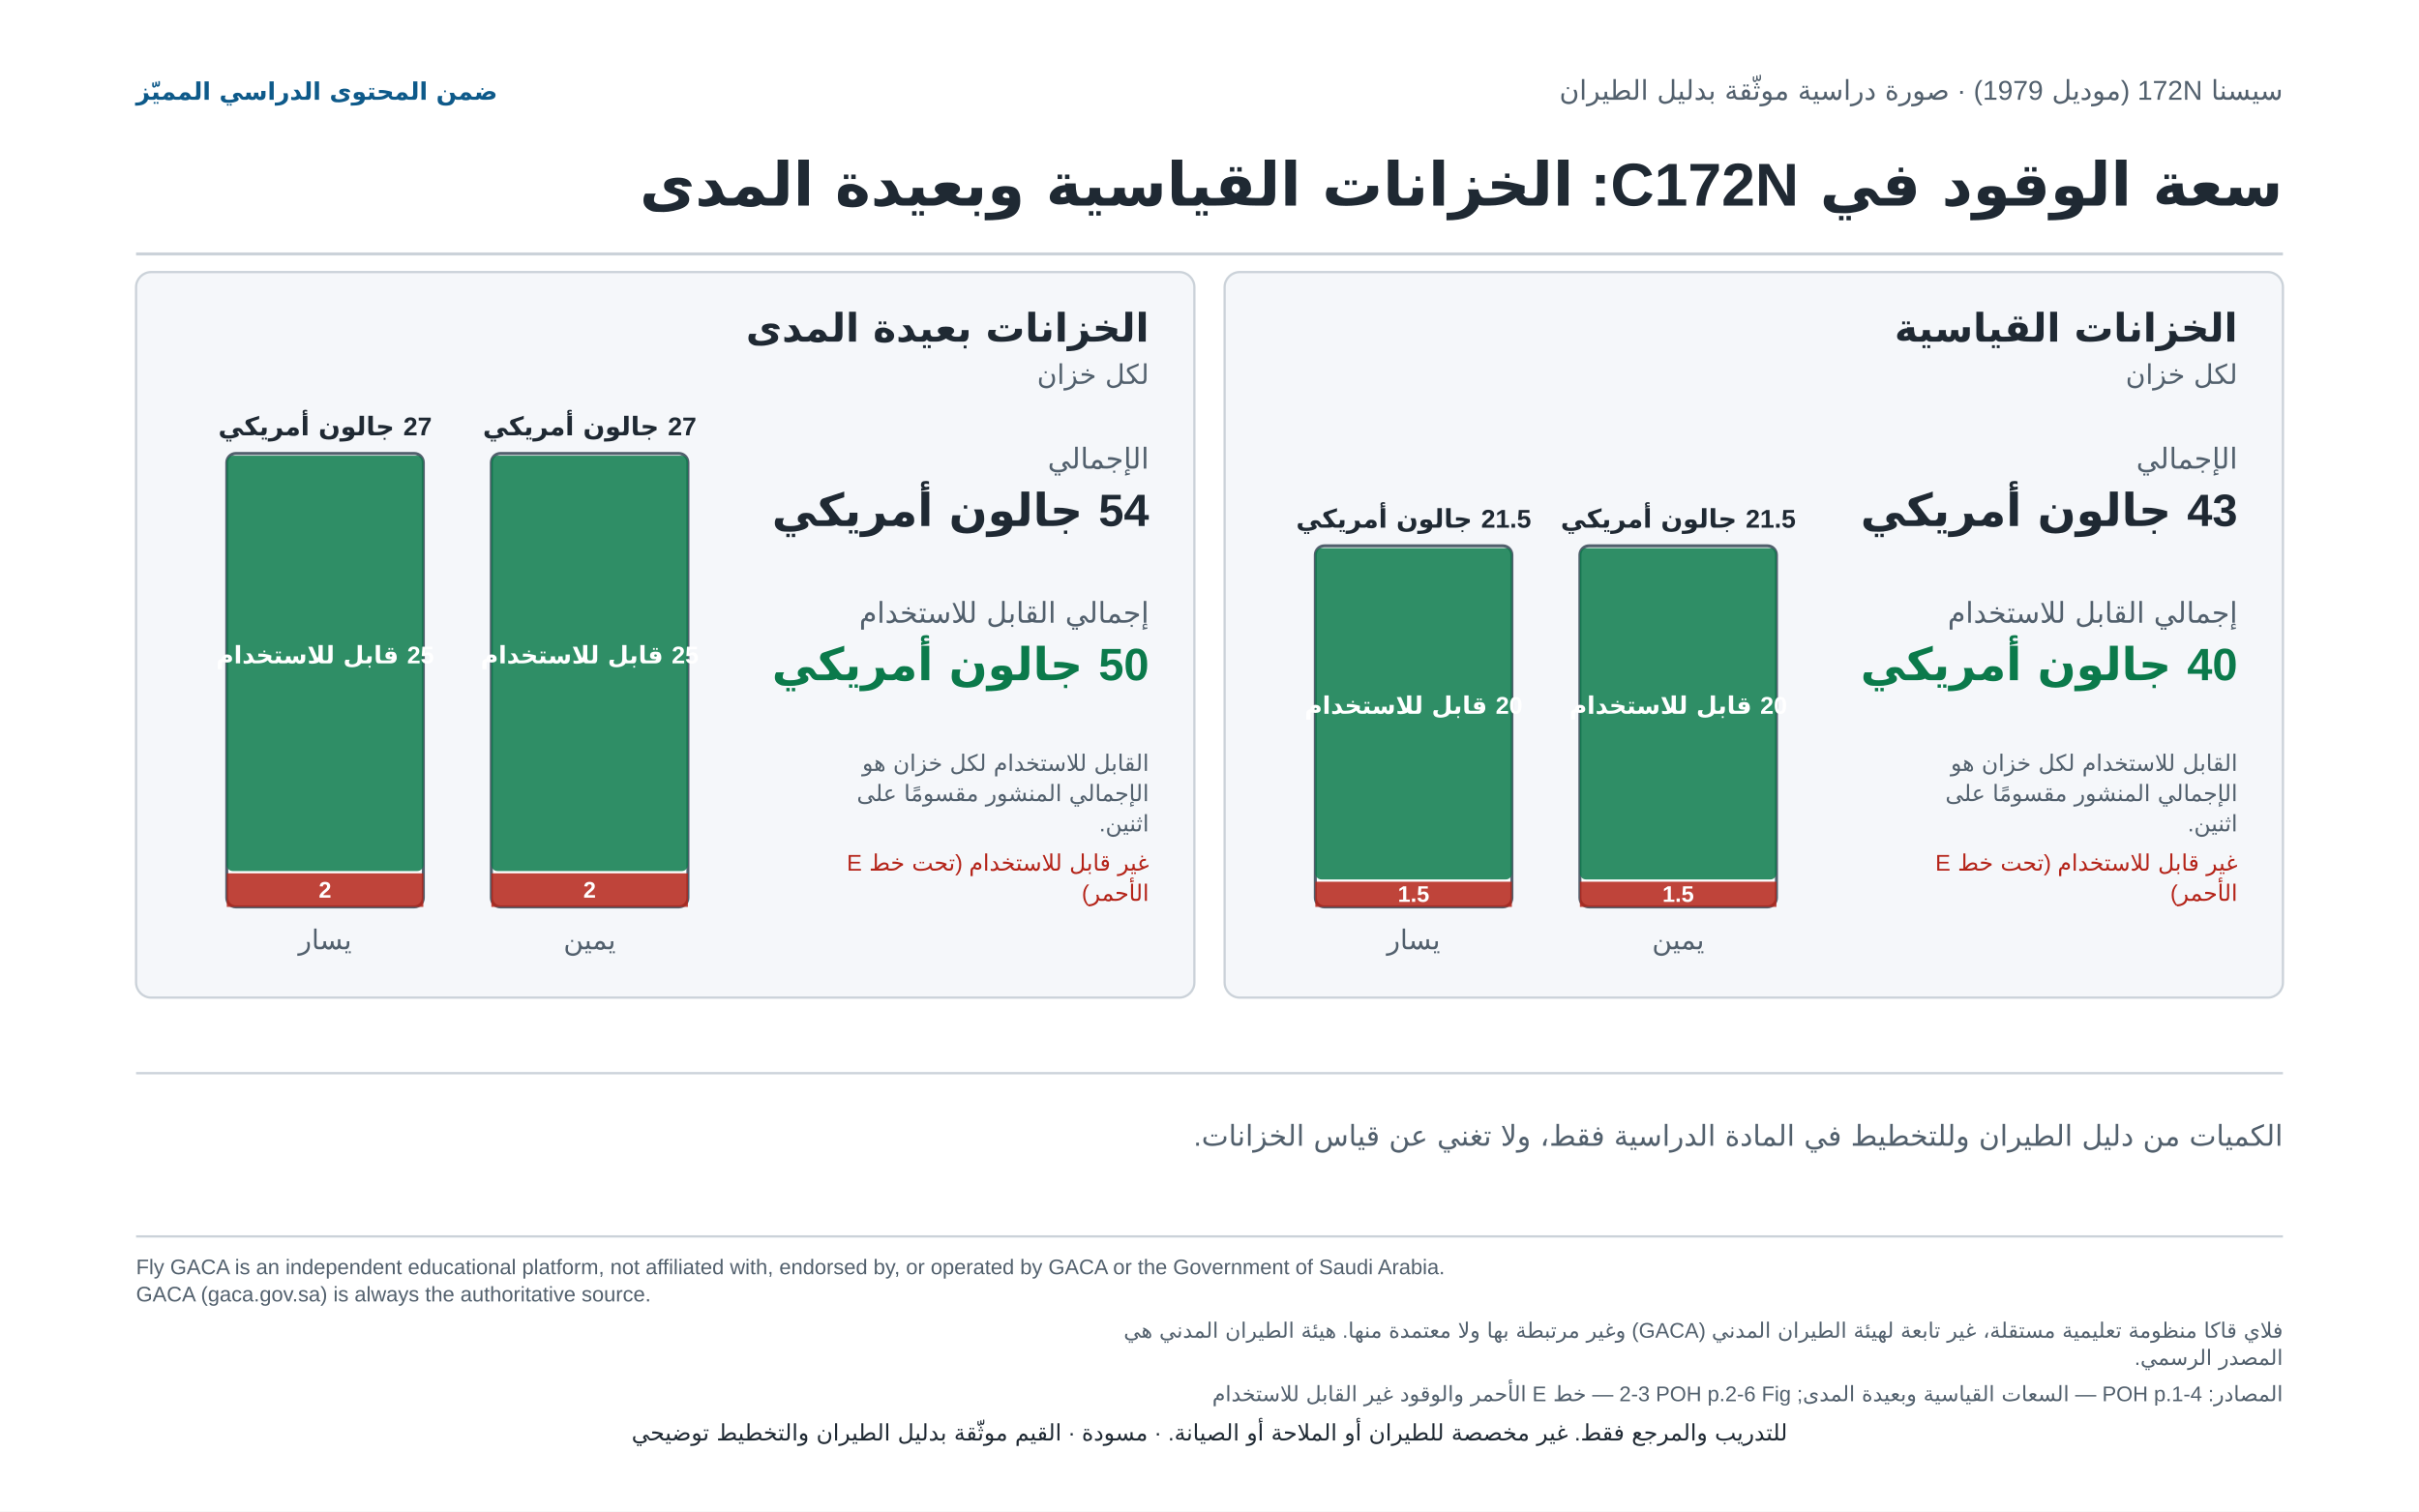
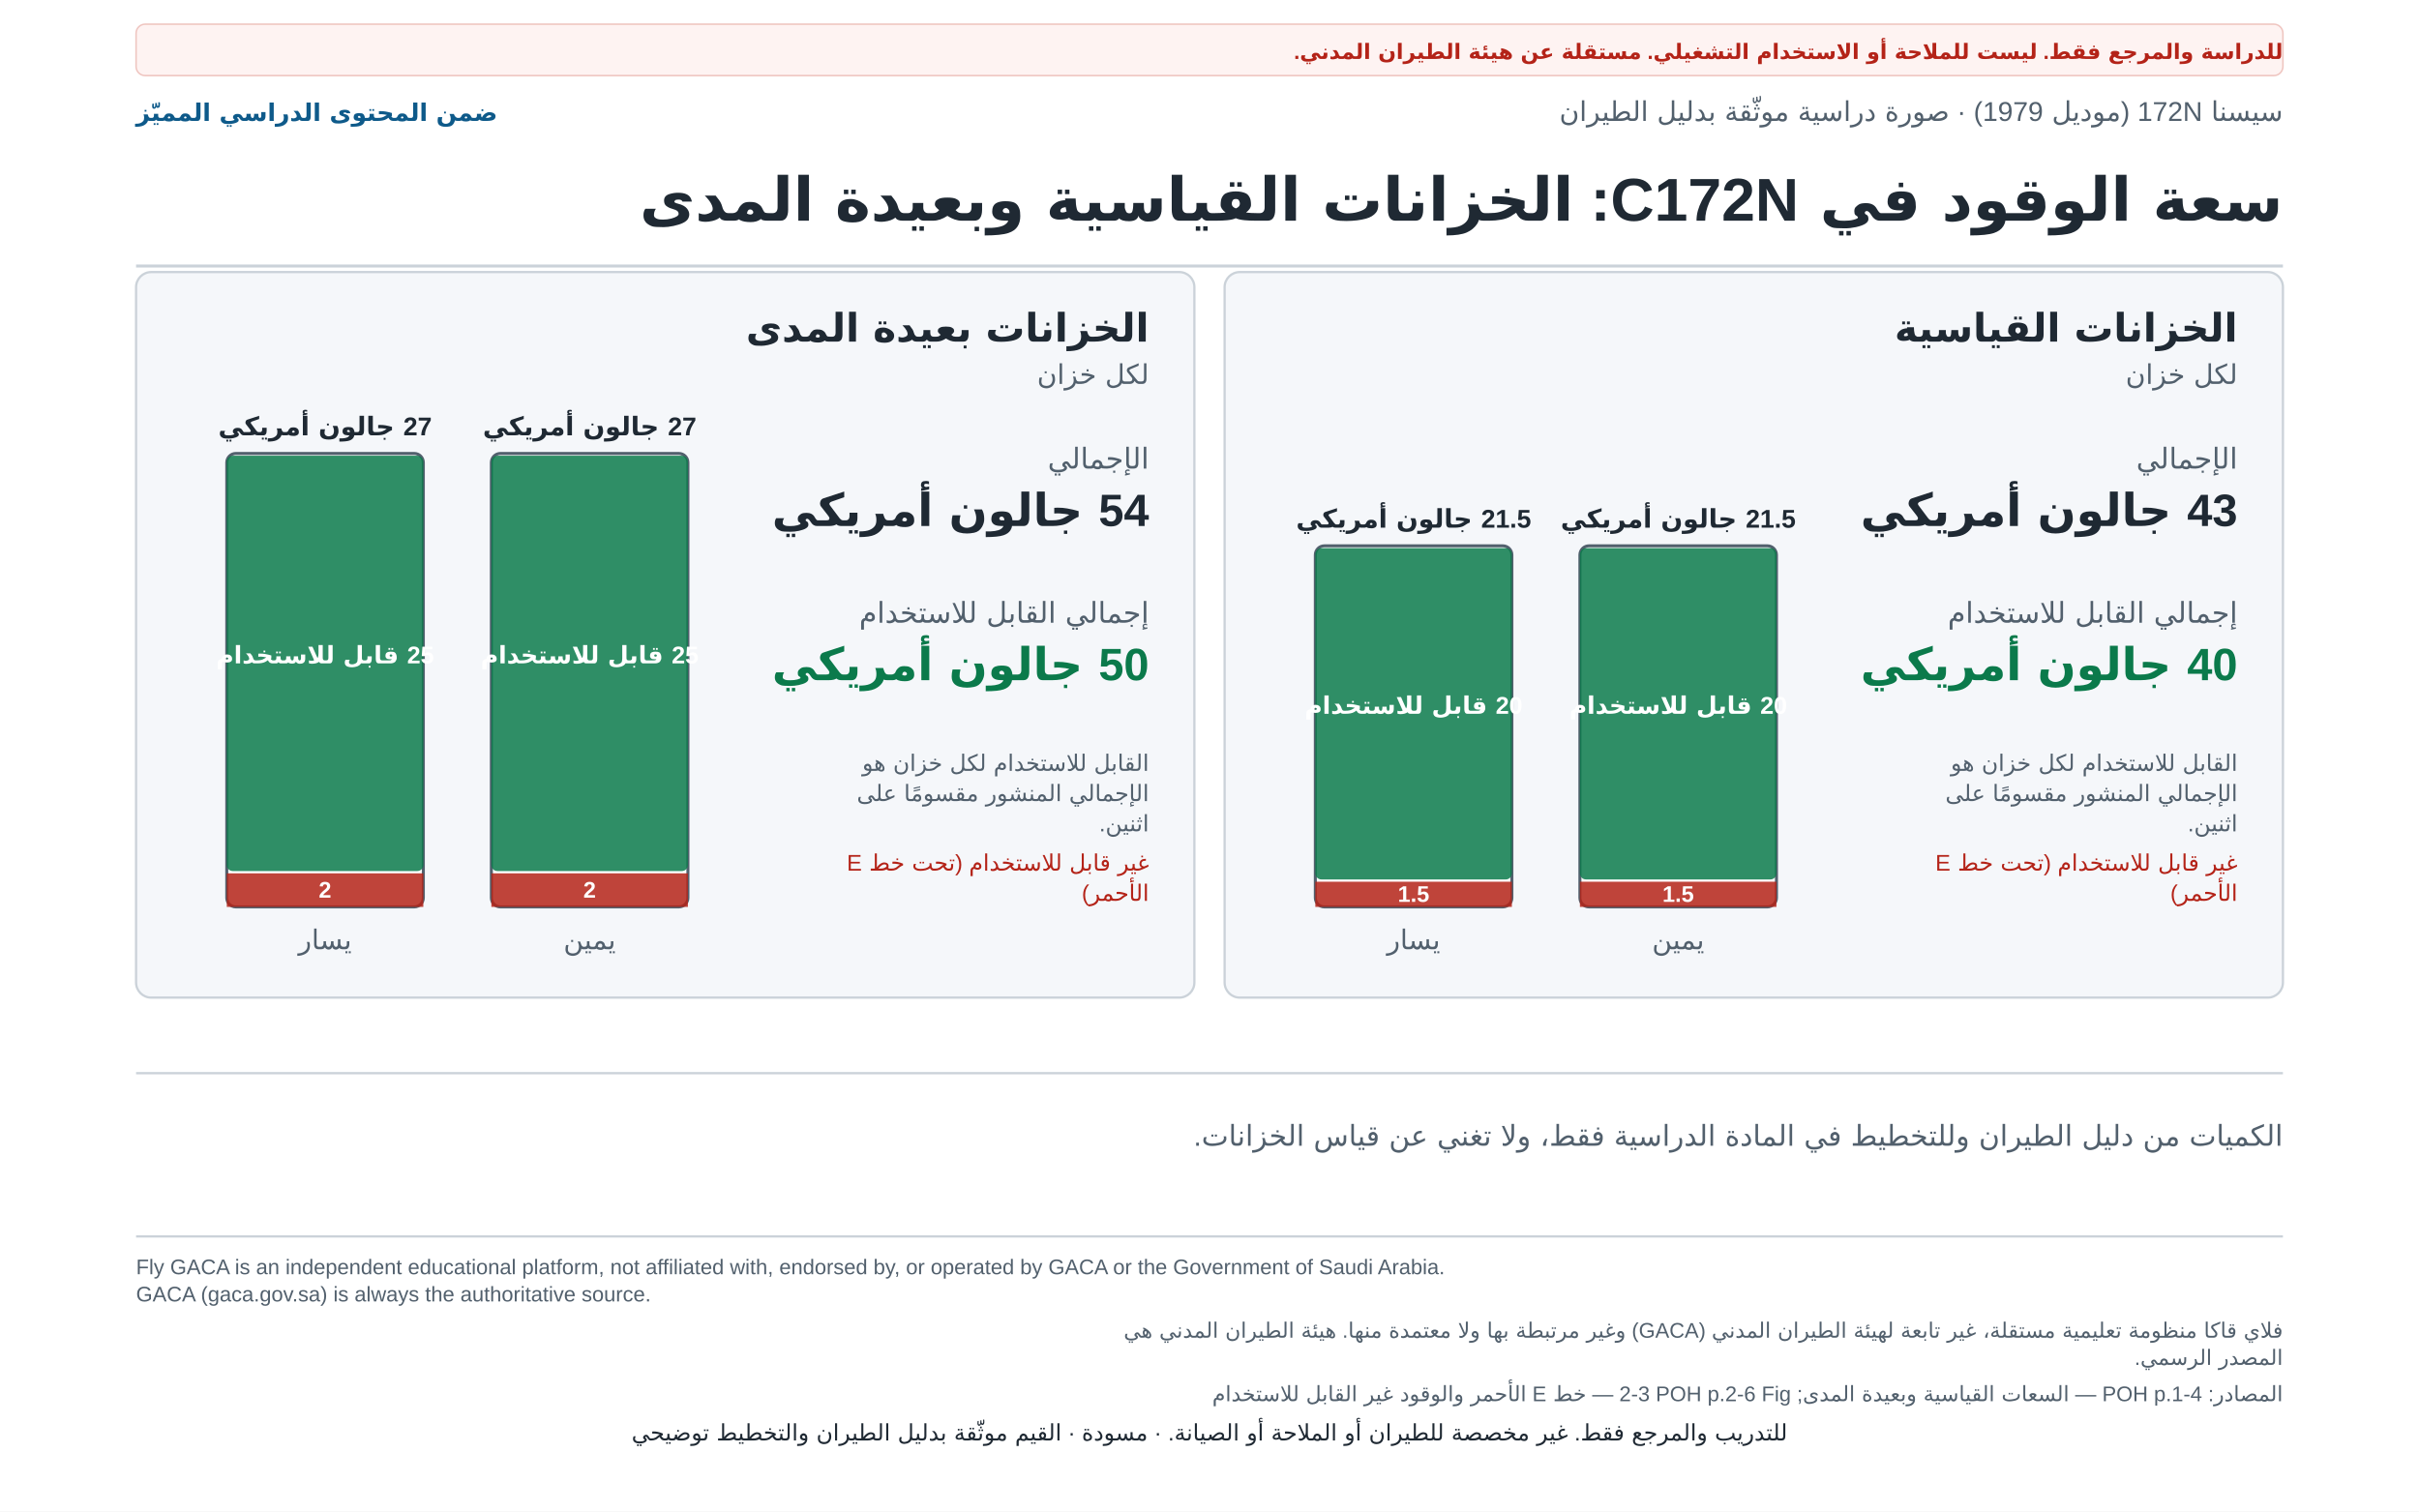
<svg xmlns="http://www.w3.org/2000/svg" viewBox="0 0 1600 1000" width="1600" height="1000" direction="rtl" lang="ar" role="img" aria-labelledby="t">
  <rect x="0" y="0" width="1600" height="1000" fill="#FFFFFF" />
-   <text x="1510" y="66" text-anchor="start" font-family="IBM Plex Sans, IBM Plex Sans Arabic, Helvetica Neue, Arial, sans-serif" font-size="18" fill="#52606D">سيسنا 172N (موديل ⁦1979⁩) · صورة دراسية موثّقة بدليل الطيران</text>
-   <text x="90" y="66" text-anchor="end" font-family="IBM Plex Sans, IBM Plex Sans Arabic, Helvetica Neue, Arial, sans-serif" font-size="16" font-weight="600" fill="#0E5A8A">ضمن المحتوى الدراسي المميّز</text>
-   <text x="1510" y="136" text-anchor="start" font-family="IBM Plex Sans, IBM Plex Sans Arabic, Helvetica Neue, Arial, sans-serif" font-size="40" font-weight="600" fill="#1F2933">سعة الوقود في C172N: الخزانات القياسية وبعيدة المدى</text>
-   <line x1="90" y1="168" x2="1510" y2="168" stroke="#CBD2D9" stroke-width="2" />
+   <rect x="90" y="16" width="1420" height="34" fill="#FEF3F2" stroke="#EFC5C0" stroke-width="1" rx="6" />
+   <text x="1510" y="39" text-anchor="start" font-family="IBM Plex Sans, IBM Plex Sans Arabic, Helvetica Neue, Arial, sans-serif" font-size="14" font-weight="600" fill="#B42318" direction="rtl">للدراسة والمرجع فقط. ليست للملاحة أو الاستخدام التشغيلي. مستقلة عن هيئة الطيران المدني.</text>
+   <text x="1510" y="80" text-anchor="start" font-family="IBM Plex Sans, IBM Plex Sans Arabic, Helvetica Neue, Arial, sans-serif" font-size="18" fill="#52606D">سيسنا 172N (موديل ⁦1979⁩) · صورة دراسية موثّقة بدليل الطيران</text>
+   <text x="90" y="80" text-anchor="end" font-family="IBM Plex Sans, IBM Plex Sans Arabic, Helvetica Neue, Arial, sans-serif" font-size="16" font-weight="600" fill="#0E5A8A">ضمن المحتوى الدراسي المميّز</text>
+   <text x="1510" y="146" text-anchor="start" font-family="IBM Plex Sans, IBM Plex Sans Arabic, Helvetica Neue, Arial, sans-serif" font-size="40" font-weight="600" fill="#1F2933">سعة الوقود في C172N: الخزانات القياسية وبعيدة المدى</text>
+   <line x1="90" y1="176" x2="1510" y2="176" stroke="#CBD2D9" stroke-width="2" />
  <g>
    <rect x="810" y="180" width="700" height="480" fill="#F5F7FA" stroke="#CBD2D9" stroke-width="1.5" rx="10" />
    <text x="1480" y="226" text-anchor="start" font-family="IBM Plex Sans, IBM Plex Sans Arabic, Helvetica Neue, Arial, sans-serif" font-size="26" font-weight="600" fill="#1F2933">الخزانات القياسية</text>
    <text x="1480" y="254" text-anchor="start" font-family="IBM Plex Sans, IBM Plex Sans Arabic, Helvetica Neue, Arial, sans-serif" font-size="18" fill="#52606D">لكل خزان</text>
    <rect x="870" y="361.11" width="130" height="238.89" fill="#FFFFFF" stroke="#52606D" stroke-width="2" rx="6" />
    <rect x="870" y="583.33" width="130" height="16.67" fill="#B42318" opacity="0.85" />
    <rect x="870" y="362.61" width="130" height="219.22" fill="#0B7A4B" opacity="0.85" rx="4" />
    <text x="935" y="628" text-anchor="middle" font-family="IBM Plex Sans, IBM Plex Sans Arabic, Helvetica Neue, Arial, sans-serif" font-size="18" fill="#52606D">يسار</text>
    <text x="935" y="349.11" text-anchor="middle" font-family="IBM Plex Sans, IBM Plex Sans Arabic, Helvetica Neue, Arial, sans-serif" font-size="17" font-weight="600" fill="#1F2933">21.5 جالون أمريكي</text>
    <text x="935" y="472.22" text-anchor="middle" font-family="IBM Plex Sans, IBM Plex Sans Arabic, Helvetica Neue, Arial, sans-serif" font-size="16" font-weight="600" fill="#FFFFFF">20 قابل للاستخدام</text>
    <text x="935" y="596.67" text-anchor="middle" font-family="IBM Plex Sans, IBM Plex Sans Arabic, Helvetica Neue, Arial, sans-serif" font-size="15" font-weight="600" fill="#FFFFFF">1.5</text>
    <rect x="1045" y="361.11" width="130" height="238.89" fill="#FFFFFF" stroke="#52606D" stroke-width="2" rx="6" />
    <rect x="1045" y="583.33" width="130" height="16.67" fill="#B42318" opacity="0.85" />
    <rect x="1045" y="362.61" width="130" height="219.22" fill="#0B7A4B" opacity="0.85" rx="4" />
    <text x="1110" y="628" text-anchor="middle" font-family="IBM Plex Sans, IBM Plex Sans Arabic, Helvetica Neue, Arial, sans-serif" font-size="18" fill="#52606D">يمين</text>
    <text x="1110" y="349.11" text-anchor="middle" font-family="IBM Plex Sans, IBM Plex Sans Arabic, Helvetica Neue, Arial, sans-serif" font-size="17" font-weight="600" fill="#1F2933">21.5 جالون أمريكي</text>
    <text x="1110" y="472.22" text-anchor="middle" font-family="IBM Plex Sans, IBM Plex Sans Arabic, Helvetica Neue, Arial, sans-serif" font-size="16" font-weight="600" fill="#FFFFFF">20 قابل للاستخدام</text>
    <text x="1110" y="596.67" text-anchor="middle" font-family="IBM Plex Sans, IBM Plex Sans Arabic, Helvetica Neue, Arial, sans-serif" font-size="15" font-weight="600" fill="#FFFFFF">1.5</text>
    <text x="1480" y="310" text-anchor="start" font-family="IBM Plex Sans, IBM Plex Sans Arabic, Helvetica Neue, Arial, sans-serif" font-size="19" fill="#52606D">الإجمالي</text>
    <text x="1480" y="348" text-anchor="start" font-family="IBM Plex Sans, IBM Plex Sans Arabic, Helvetica Neue, Arial, sans-serif" font-size="30" font-weight="600" fill="#1F2933">43 جالون أمريكي</text>
    <text x="1480" y="412" text-anchor="start" font-family="IBM Plex Sans, IBM Plex Sans Arabic, Helvetica Neue, Arial, sans-serif" font-size="19" fill="#52606D">إجمالي القابل للاستخدام</text>
    <text x="1480" y="450" text-anchor="start" font-family="IBM Plex Sans, IBM Plex Sans Arabic, Helvetica Neue, Arial, sans-serif" font-size="30" font-weight="600" fill="#0B7A4B">40 جالون أمريكي</text>
    <text x="1480" y="510" text-anchor="start" font-family="IBM Plex Sans, IBM Plex Sans Arabic, Helvetica Neue, Arial, sans-serif" font-size="15" fill="#52606D">القابل للاستخدام لكل خزان هو</text>
    <text x="1480" y="530" text-anchor="start" font-family="IBM Plex Sans, IBM Plex Sans Arabic, Helvetica Neue, Arial, sans-serif" font-size="15" fill="#52606D">الإجمالي المنشور مقسومًا على</text>
    <text x="1480" y="550" text-anchor="start" font-family="IBM Plex Sans, IBM Plex Sans Arabic, Helvetica Neue, Arial, sans-serif" font-size="15" fill="#52606D">اثنين.</text>
    <text x="1480" y="576" text-anchor="start" font-family="IBM Plex Sans, IBM Plex Sans Arabic, Helvetica Neue, Arial, sans-serif" font-size="15" fill="#B42318">غير قابل للاستخدام (تحت خط E</text>
    <text x="1480" y="596" text-anchor="start" font-family="IBM Plex Sans, IBM Plex Sans Arabic, Helvetica Neue, Arial, sans-serif" font-size="15" fill="#B42318">الأحمر)</text>
    <rect x="90" y="180" width="700" height="480" fill="#F5F7FA" stroke="#CBD2D9" stroke-width="1.5" rx="10" />
    <text x="760" y="226" text-anchor="start" font-family="IBM Plex Sans, IBM Plex Sans Arabic, Helvetica Neue, Arial, sans-serif" font-size="26" font-weight="600" fill="#1F2933">الخزانات بعيدة المدى</text>
    <text x="760" y="254" text-anchor="start" font-family="IBM Plex Sans, IBM Plex Sans Arabic, Helvetica Neue, Arial, sans-serif" font-size="18" fill="#52606D">لكل خزان</text>
    <rect x="150" y="300" width="130" height="300" fill="#FFFFFF" stroke="#52606D" stroke-width="2" rx="6" />
    <rect x="150" y="577.78" width="130" height="22.22" fill="#B42318" opacity="0.85" />
    <rect x="150" y="301.5" width="130" height="274.78" fill="#0B7A4B" opacity="0.85" rx="4" />
    <text x="215" y="628" text-anchor="middle" font-family="IBM Plex Sans, IBM Plex Sans Arabic, Helvetica Neue, Arial, sans-serif" font-size="18" fill="#52606D">يسار</text>
    <text x="215" y="288" text-anchor="middle" font-family="IBM Plex Sans, IBM Plex Sans Arabic, Helvetica Neue, Arial, sans-serif" font-size="17" font-weight="600" fill="#1F2933">27 جالون أمريكي</text>
    <text x="215" y="438.89" text-anchor="middle" font-family="IBM Plex Sans, IBM Plex Sans Arabic, Helvetica Neue, Arial, sans-serif" font-size="16" font-weight="600" fill="#FFFFFF">25 قابل للاستخدام</text>
    <text x="215" y="593.89" text-anchor="middle" font-family="IBM Plex Sans, IBM Plex Sans Arabic, Helvetica Neue, Arial, sans-serif" font-size="15" font-weight="600" fill="#FFFFFF">2</text>
    <rect x="325" y="300" width="130" height="300" fill="#FFFFFF" stroke="#52606D" stroke-width="2" rx="6" />
    <rect x="325" y="577.78" width="130" height="22.22" fill="#B42318" opacity="0.85" />
    <rect x="325" y="301.5" width="130" height="274.78" fill="#0B7A4B" opacity="0.85" rx="4" />
    <text x="390" y="628" text-anchor="middle" font-family="IBM Plex Sans, IBM Plex Sans Arabic, Helvetica Neue, Arial, sans-serif" font-size="18" fill="#52606D">يمين</text>
    <text x="390" y="288" text-anchor="middle" font-family="IBM Plex Sans, IBM Plex Sans Arabic, Helvetica Neue, Arial, sans-serif" font-size="17" font-weight="600" fill="#1F2933">27 جالون أمريكي</text>
    <text x="390" y="438.89" text-anchor="middle" font-family="IBM Plex Sans, IBM Plex Sans Arabic, Helvetica Neue, Arial, sans-serif" font-size="16" font-weight="600" fill="#FFFFFF">25 قابل للاستخدام</text>
    <text x="390" y="593.89" text-anchor="middle" font-family="IBM Plex Sans, IBM Plex Sans Arabic, Helvetica Neue, Arial, sans-serif" font-size="15" font-weight="600" fill="#FFFFFF">2</text>
    <text x="760" y="310" text-anchor="start" font-family="IBM Plex Sans, IBM Plex Sans Arabic, Helvetica Neue, Arial, sans-serif" font-size="19" fill="#52606D">الإجمالي</text>
    <text x="760" y="348" text-anchor="start" font-family="IBM Plex Sans, IBM Plex Sans Arabic, Helvetica Neue, Arial, sans-serif" font-size="30" font-weight="600" fill="#1F2933">54 جالون أمريكي</text>
    <text x="760" y="412" text-anchor="start" font-family="IBM Plex Sans, IBM Plex Sans Arabic, Helvetica Neue, Arial, sans-serif" font-size="19" fill="#52606D">إجمالي القابل للاستخدام</text>
    <text x="760" y="450" text-anchor="start" font-family="IBM Plex Sans, IBM Plex Sans Arabic, Helvetica Neue, Arial, sans-serif" font-size="30" font-weight="600" fill="#0B7A4B">50 جالون أمريكي</text>
    <text x="760" y="510" text-anchor="start" font-family="IBM Plex Sans, IBM Plex Sans Arabic, Helvetica Neue, Arial, sans-serif" font-size="15" fill="#52606D">القابل للاستخدام لكل خزان هو</text>
    <text x="760" y="530" text-anchor="start" font-family="IBM Plex Sans, IBM Plex Sans Arabic, Helvetica Neue, Arial, sans-serif" font-size="15" fill="#52606D">الإجمالي المنشور مقسومًا على</text>
    <text x="760" y="550" text-anchor="start" font-family="IBM Plex Sans, IBM Plex Sans Arabic, Helvetica Neue, Arial, sans-serif" font-size="15" fill="#52606D">اثنين.</text>
    <text x="760" y="576" text-anchor="start" font-family="IBM Plex Sans, IBM Plex Sans Arabic, Helvetica Neue, Arial, sans-serif" font-size="15" fill="#B42318">غير قابل للاستخدام (تحت خط E</text>
    <text x="760" y="596" text-anchor="start" font-family="IBM Plex Sans, IBM Plex Sans Arabic, Helvetica Neue, Arial, sans-serif" font-size="15" fill="#B42318">الأحمر)</text>
    <line x1="90" y1="710" x2="1510" y2="710" stroke="#CBD2D9" stroke-width="1.5" />
    <text x="1510" y="758" text-anchor="start" font-family="IBM Plex Sans, IBM Plex Sans Arabic, Helvetica Neue, Arial, sans-serif" font-size="19" fill="#52606D">الكميات من دليل الطيران وللتخطيط في المادة الدراسية فقط، ولا تغني عن قياس الخزانات.</text>
  </g>
  <line x1="90" y1="818" x2="1510" y2="818" stroke="#CBD2D9" stroke-width="1.5" />
  <text x="90" y="843" text-anchor="start" font-family="IBM Plex Sans, IBM Plex Sans Arabic, Helvetica Neue, Arial, sans-serif" font-size="14" fill="#52606D" direction="ltr">Fly GACA is an independent educational platform, not affiliated with, endorsed by, or operated by GACA or the Government of Saudi Arabia.</text>
  <text x="90" y="861" text-anchor="start" font-family="IBM Plex Sans, IBM Plex Sans Arabic, Helvetica Neue, Arial, sans-serif" font-size="14" fill="#52606D" direction="ltr">GACA (gaca.gov.sa) is always the authoritative source.</text>
  <text x="1510" y="885" text-anchor="start" font-family="IBM Plex Sans, IBM Plex Sans Arabic, Helvetica Neue, Arial, sans-serif" font-size="14" fill="#52606D" direction="rtl">فلاي قاكا منظومة تعليمية مستقلة، غير تابعة لهيئة الطيران المدني (GACA) وغير مرتبطة بها ولا معتمدة منها. هيئة الطيران المدني هي</text>
  <text x="1510" y="903" text-anchor="start" font-family="IBM Plex Sans, IBM Plex Sans Arabic, Helvetica Neue, Arial, sans-serif" font-size="14" fill="#52606D" direction="rtl">المصدر الرسمي.</text>
  <text x="1510" y="927" text-anchor="start" font-family="IBM Plex Sans, IBM Plex Sans Arabic, Helvetica Neue, Arial, sans-serif" font-size="14" fill="#52606D" direction="rtl">المصادر: POH p.1-4 — السعات القياسية وبعيدة المدى; POH p.2-6 Fig ⁦2-3⁩ — خط E الأحمر والوقود غير القابل للاستخدام</text>
  <text x="800" y="953" text-anchor="middle" font-family="IBM Plex Sans, IBM Plex Sans Arabic, Helvetica Neue, Arial, sans-serif" font-size="15" fill="#1F2933">للتدريب والمرجع فقط. غير مخصصة للطيران أو الملاحة أو الصيانة. · مسودة · القيم موثّقة بدليل الطيران والتخطيط توضيحي</text>
</svg>
